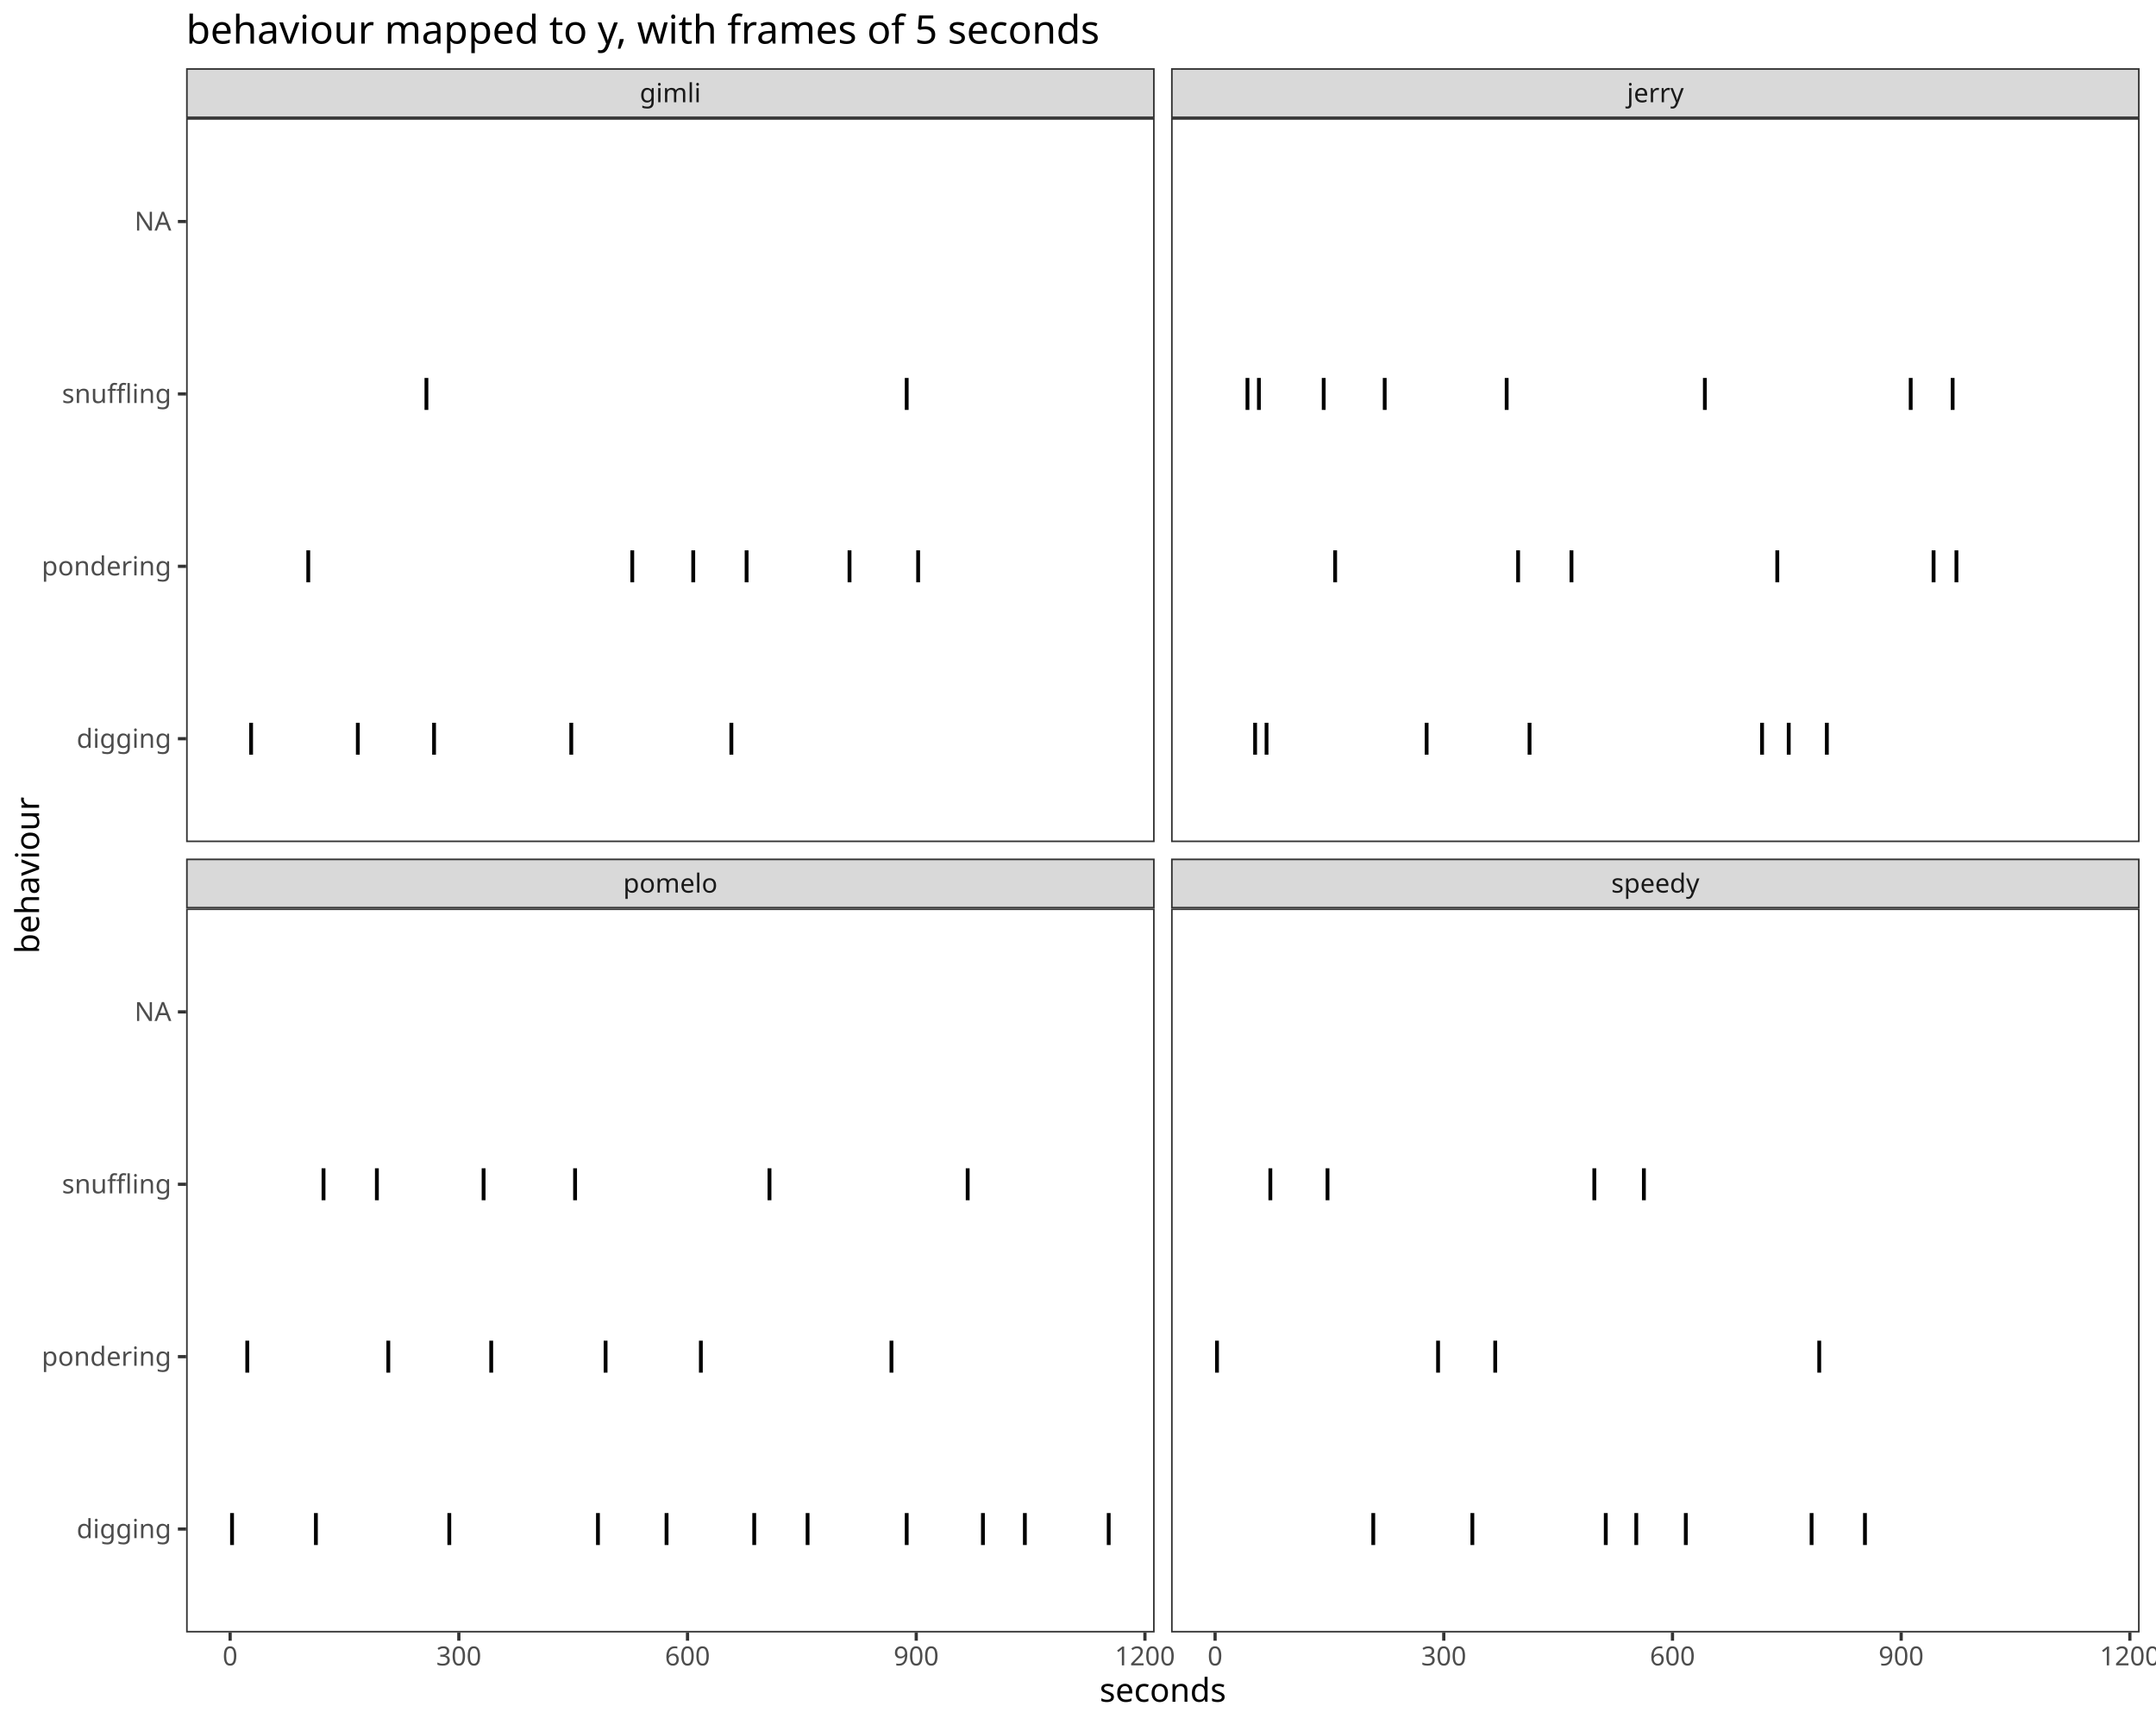
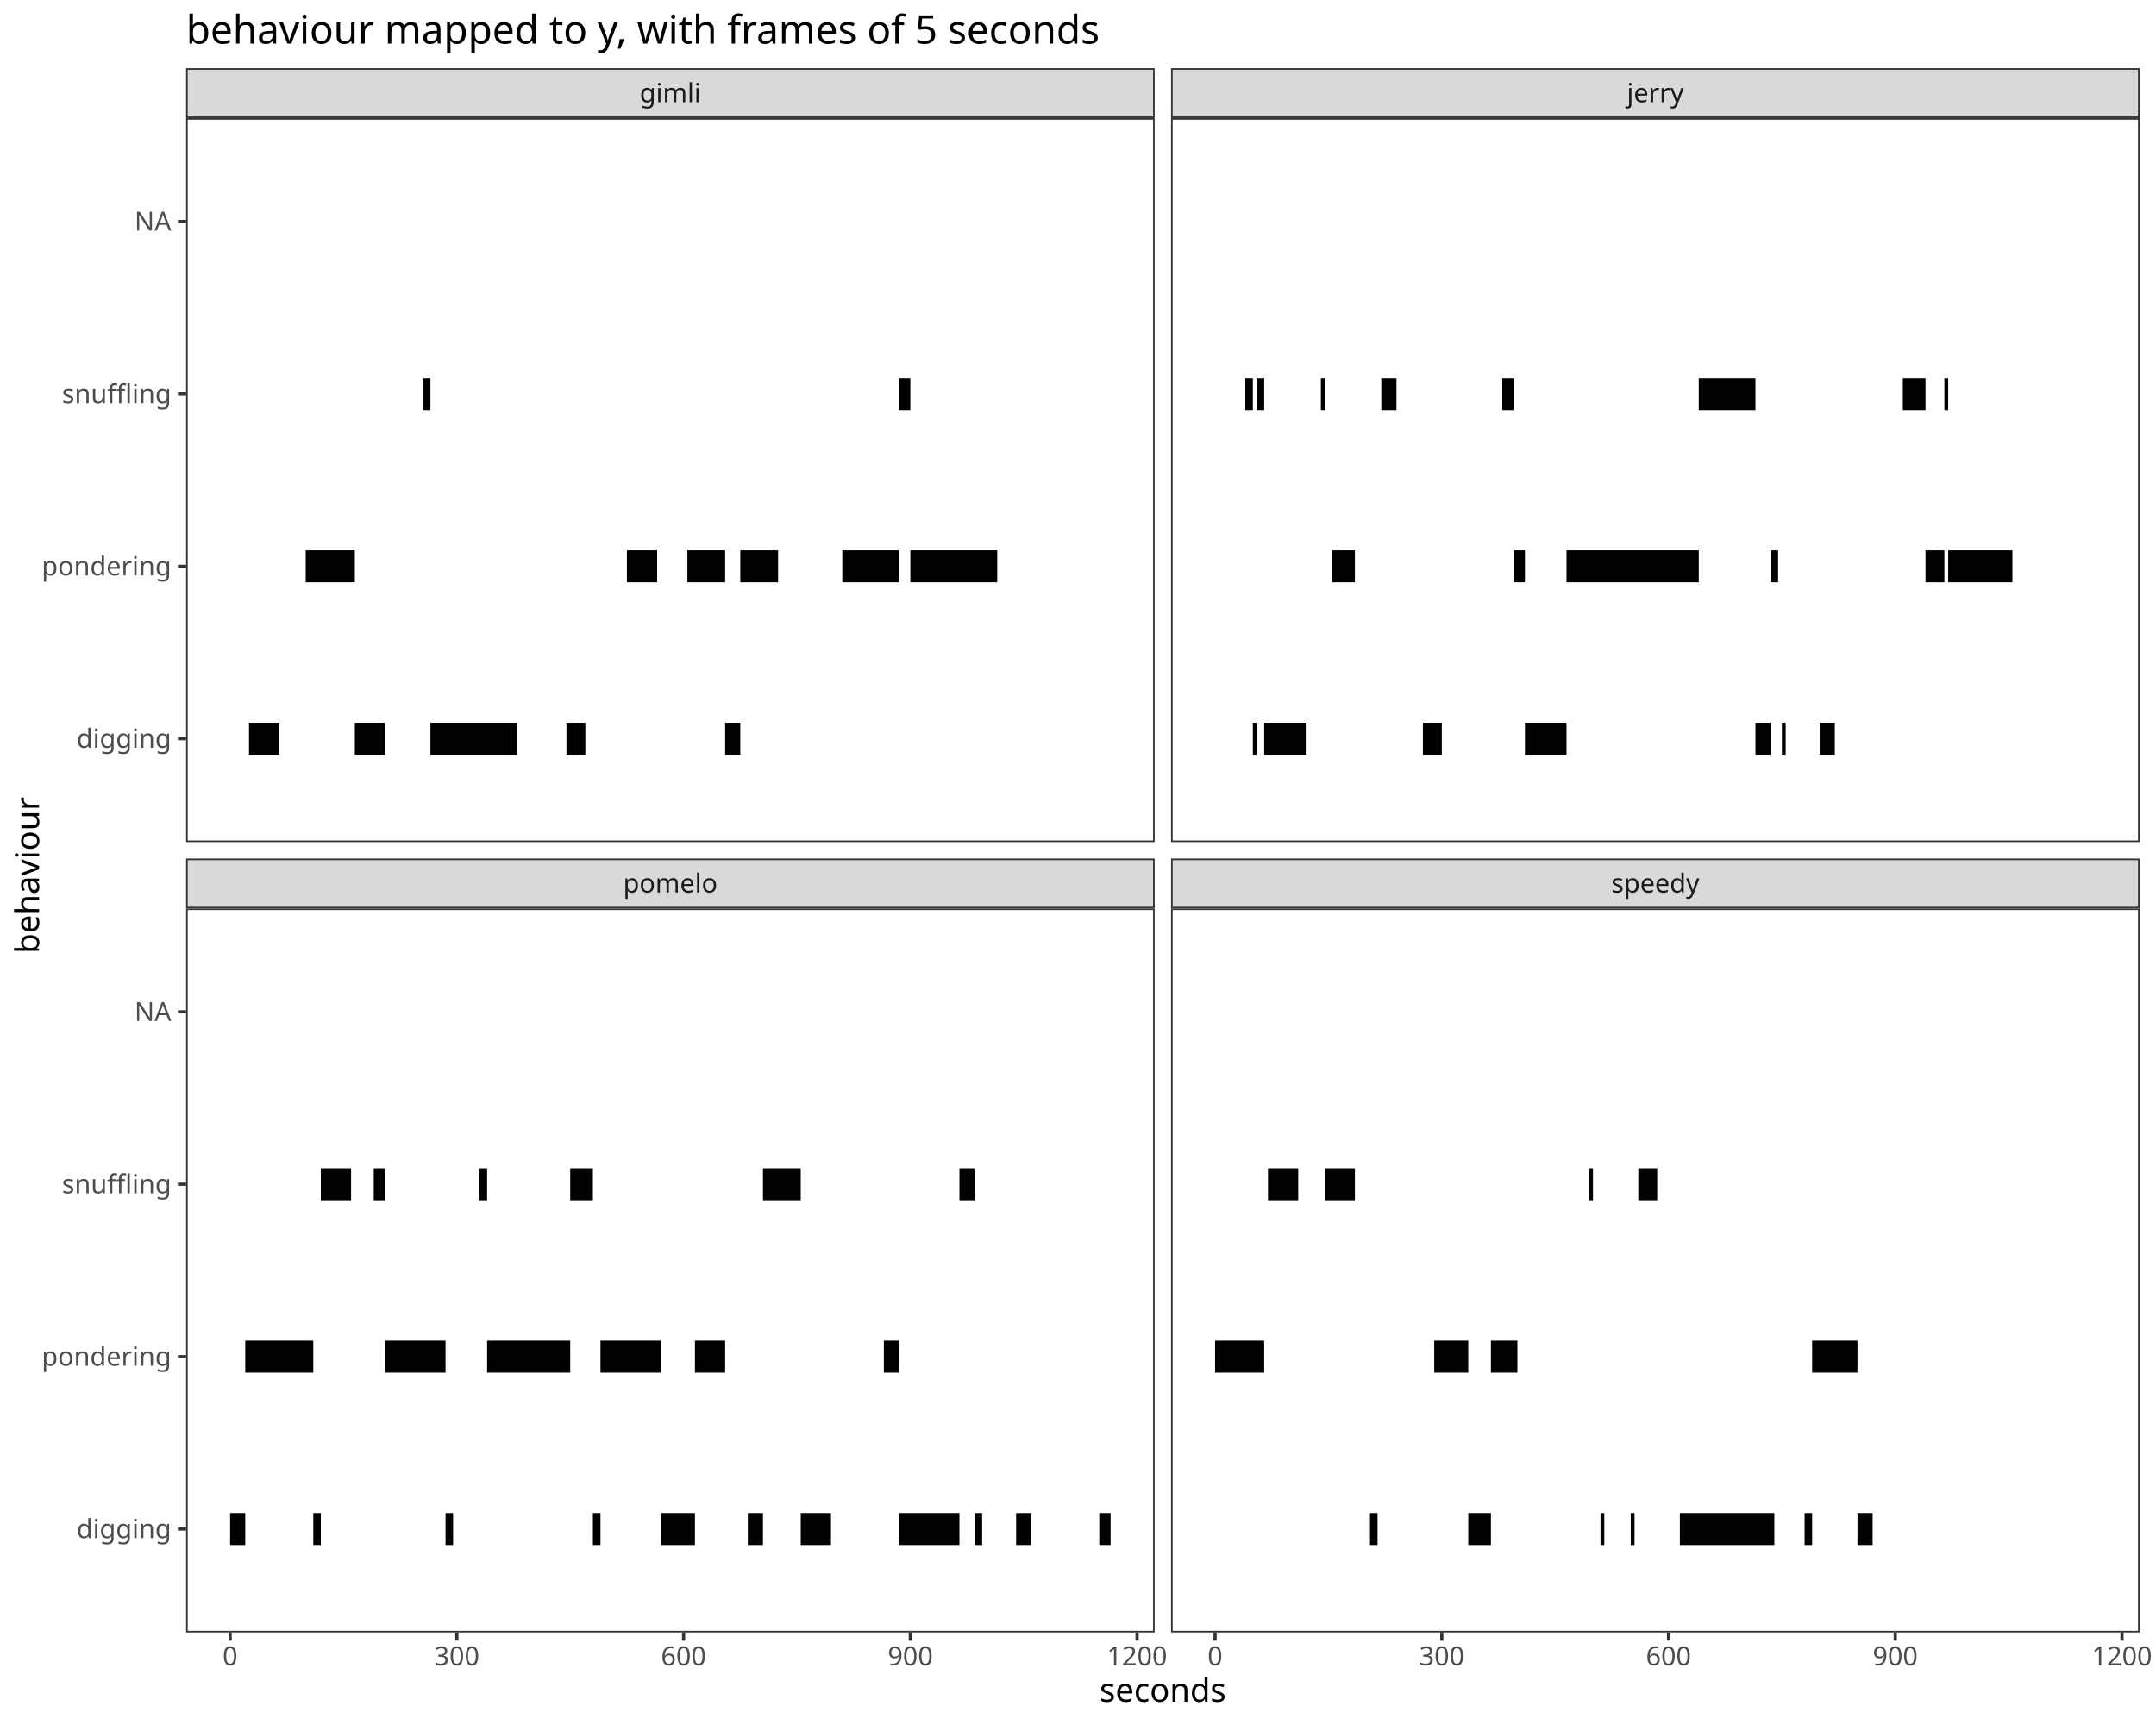
<svg xmlns="http://www.w3.org/2000/svg" class="svglite" data-engine-version="2.0" width="720.00pt" height="576.00pt" viewBox="0 0 720.00 576.00">
  <defs>
    <style type="text/css">
    .svglite line, .svglite polyline, .svglite polygon, .svglite path, .svglite rect, .svglite circle {
      fill: none;
      stroke: #000000;
      stroke-linecap: round;
      stroke-linejoin: round;
      stroke-miterlimit: 10.00;
    }
  </style>
  </defs>
  <rect width="100%" height="100%" style="stroke: none; fill: #FFFFFF;" />
  <defs>
    <clipPath id="cpMC4wMHw3MjAuMDB8MC4wMHw1NzYuMDA=">
      <rect x="0.00" y="0.00" width="720.00" height="576.00" />
    </clipPath>
  </defs>
  <g clip-path="url(#cpMC4wMHw3MjAuMDB8MC4wMHw1NzYuMDA=)">
    <rect x="0.00" y="0.00" width="720.00" height="576.00" style="stroke-width: 1.07; stroke: #FFFFFF; fill: #FFFFFF;" />
  </g>
  <defs>
    <clipPath id="cpNjIuMTV8Mzg1LjYwfDM5LjQzfDI4MS4yMQ==">
      <rect x="62.15" y="39.43" width="323.45" height="241.77" />
    </clipPath>
  </defs>
  <g clip-path="url(#cpNjIuMTV8Mzg1LjYwfDM5LjQzfDI4MS4yMQ==)">
    <rect x="62.15" y="39.43" width="323.45" height="241.77" style="stroke-width: 1.07; stroke: none; fill: #FFFFFF;" />
-     <line x1="83.22" y1="246.67" x2="84.49" y2="246.67" style="stroke-width: 10.67; stroke-linecap: butt;" />
-     <line x1="118.86" y1="246.67" x2="120.13" y2="246.67" style="stroke-width: 10.67; stroke-linecap: butt;" />
-     <line x1="144.32" y1="246.67" x2="145.59" y2="246.67" style="stroke-width: 10.67; stroke-linecap: butt;" />
-     <line x1="190.14" y1="246.67" x2="191.41" y2="246.67" style="stroke-width: 10.67; stroke-linecap: butt;" />
-     <line x1="243.60" y1="246.67" x2="244.88" y2="246.67" style="stroke-width: 10.67; stroke-linecap: butt;" />
-     <line x1="102.31" y1="189.10" x2="103.58" y2="189.10" style="stroke-width: 10.67; stroke-linecap: butt;" />
-     <line x1="210.51" y1="189.10" x2="211.78" y2="189.10" style="stroke-width: 10.67; stroke-linecap: butt;" />
-     <line x1="230.87" y1="189.10" x2="232.15" y2="189.10" style="stroke-width: 10.67; stroke-linecap: butt;" />
-     <line x1="248.69" y1="189.10" x2="249.97" y2="189.10" style="stroke-width: 10.67; stroke-linecap: butt;" />
-     <line x1="283.06" y1="189.10" x2="284.34" y2="189.10" style="stroke-width: 10.67; stroke-linecap: butt;" />
-     <line x1="305.98" y1="189.10" x2="307.25" y2="189.10" style="stroke-width: 10.67; stroke-linecap: butt;" />
-     <line x1="141.77" y1="131.54" x2="143.04" y2="131.54" style="stroke-width: 10.67; stroke-linecap: butt;" />
-     <line x1="302.16" y1="131.54" x2="303.43" y2="131.54" style="stroke-width: 10.67; stroke-linecap: butt;" />
+     <line x1="83.16" y1="246.67" x2="93.26" y2="246.67" style="stroke-width: 10.67; stroke-linecap: butt;" />
+     <line x1="118.50" y1="246.67" x2="128.59" y2="246.67" style="stroke-width: 10.67; stroke-linecap: butt;" />
+     <line x1="143.74" y1="246.67" x2="172.76" y2="246.67" style="stroke-width: 10.67; stroke-linecap: butt;" />
+     <line x1="189.17" y1="246.67" x2="195.48" y2="246.67" style="stroke-width: 10.67; stroke-linecap: butt;" />
+     <line x1="242.17" y1="246.67" x2="247.22" y2="246.67" style="stroke-width: 10.67; stroke-linecap: butt;" />
+     <line x1="102.09" y1="189.10" x2="118.50" y2="189.10" style="stroke-width: 10.67; stroke-linecap: butt;" />
+     <line x1="209.36" y1="189.10" x2="219.46" y2="189.10" style="stroke-width: 10.67; stroke-linecap: butt;" />
+     <line x1="229.55" y1="189.10" x2="242.17" y2="189.10" style="stroke-width: 10.67; stroke-linecap: butt;" />
+     <line x1="247.22" y1="189.10" x2="259.84" y2="189.10" style="stroke-width: 10.67; stroke-linecap: butt;" />
+     <line x1="281.29" y1="189.10" x2="300.22" y2="189.10" style="stroke-width: 10.67; stroke-linecap: butt;" />
+     <line x1="304.01" y1="189.10" x2="333.03" y2="189.10" style="stroke-width: 10.67; stroke-linecap: butt;" />
+     <line x1="141.21" y1="131.54" x2="143.74" y2="131.54" style="stroke-width: 10.67; stroke-linecap: butt;" />
+     <line x1="300.22" y1="131.54" x2="304.01" y2="131.54" style="stroke-width: 10.67; stroke-linecap: butt;" />
    <rect x="62.15" y="39.43" width="323.45" height="241.77" style="stroke-width: 1.07; stroke: #333333;" />
  </g>
  <g clip-path="url(#cpMC4wMHw3MjAuMDB8MC4wMHw1NzYuMDA=)">
</g>
  <defs>
    <clipPath id="cpNjIuMTV8Mzg1LjYwfDMwMy4zNHw1NDUuMTE=">
      <rect x="62.15" y="303.34" width="323.45" height="241.77" />
    </clipPath>
  </defs>
  <g clip-path="url(#cpNjIuMTV8Mzg1LjYwfDMwMy4zNHw1NDUuMTE=)">
    <rect x="62.15" y="303.34" width="323.45" height="241.77" style="stroke-width: 1.07; stroke: none; fill: #FFFFFF;" />
-     <line x1="76.85" y1="510.57" x2="78.13" y2="510.57" style="stroke-width: 10.67; stroke-linecap: butt;" />
-     <line x1="104.86" y1="510.57" x2="106.13" y2="510.57" style="stroke-width: 10.67; stroke-linecap: butt;" />
-     <line x1="149.41" y1="510.57" x2="150.68" y2="510.57" style="stroke-width: 10.67; stroke-linecap: butt;" />
-     <line x1="199.05" y1="510.57" x2="200.32" y2="510.57" style="stroke-width: 10.67; stroke-linecap: butt;" />
-     <line x1="221.96" y1="510.57" x2="223.24" y2="510.57" style="stroke-width: 10.67; stroke-linecap: butt;" />
-     <line x1="251.24" y1="510.57" x2="252.51" y2="510.57" style="stroke-width: 10.67; stroke-linecap: butt;" />
-     <line x1="269.06" y1="510.57" x2="270.33" y2="510.57" style="stroke-width: 10.67; stroke-linecap: butt;" />
-     <line x1="302.16" y1="510.57" x2="303.43" y2="510.57" style="stroke-width: 10.67; stroke-linecap: butt;" />
-     <line x1="327.61" y1="510.57" x2="328.89" y2="510.57" style="stroke-width: 10.67; stroke-linecap: butt;" />
-     <line x1="341.62" y1="510.57" x2="342.89" y2="510.57" style="stroke-width: 10.67; stroke-linecap: butt;" />
-     <line x1="369.62" y1="510.57" x2="370.89" y2="510.57" style="stroke-width: 10.67; stroke-linecap: butt;" />
-     <line x1="81.94" y1="453.01" x2="83.22" y2="453.01" style="stroke-width: 10.67; stroke-linecap: butt;" />
-     <line x1="129.04" y1="453.01" x2="130.31" y2="453.01" style="stroke-width: 10.67; stroke-linecap: butt;" />
-     <line x1="163.41" y1="453.01" x2="164.68" y2="453.01" style="stroke-width: 10.67; stroke-linecap: butt;" />
-     <line x1="201.60" y1="453.01" x2="202.87" y2="453.01" style="stroke-width: 10.67; stroke-linecap: butt;" />
-     <line x1="233.42" y1="453.01" x2="234.69" y2="453.01" style="stroke-width: 10.67; stroke-linecap: butt;" />
-     <line x1="297.07" y1="453.01" x2="298.34" y2="453.01" style="stroke-width: 10.67; stroke-linecap: butt;" />
-     <line x1="107.40" y1="395.44" x2="108.68" y2="395.44" style="stroke-width: 10.67; stroke-linecap: butt;" />
-     <line x1="125.22" y1="395.44" x2="126.50" y2="395.44" style="stroke-width: 10.67; stroke-linecap: butt;" />
-     <line x1="160.86" y1="395.44" x2="162.14" y2="395.44" style="stroke-width: 10.67; stroke-linecap: butt;" />
-     <line x1="191.41" y1="395.44" x2="192.69" y2="395.44" style="stroke-width: 10.67; stroke-linecap: butt;" />
-     <line x1="256.33" y1="395.44" x2="257.61" y2="395.44" style="stroke-width: 10.67; stroke-linecap: butt;" />
-     <line x1="322.52" y1="395.44" x2="323.80" y2="395.44" style="stroke-width: 10.67; stroke-linecap: butt;" />
+     <line x1="76.85" y1="510.57" x2="81.90" y2="510.57" style="stroke-width: 10.67; stroke-linecap: butt;" />
+     <line x1="104.62" y1="510.57" x2="107.14" y2="510.57" style="stroke-width: 10.67; stroke-linecap: butt;" />
+     <line x1="148.79" y1="510.57" x2="151.31" y2="510.57" style="stroke-width: 10.67; stroke-linecap: butt;" />
+     <line x1="198.00" y1="510.57" x2="200.53" y2="510.57" style="stroke-width: 10.67; stroke-linecap: butt;" />
+     <line x1="220.72" y1="510.57" x2="232.08" y2="510.57" style="stroke-width: 10.67; stroke-linecap: butt;" />
+     <line x1="249.74" y1="510.57" x2="254.79" y2="510.57" style="stroke-width: 10.67; stroke-linecap: butt;" />
+     <line x1="267.41" y1="510.57" x2="277.51" y2="510.57" style="stroke-width: 10.67; stroke-linecap: butt;" />
+     <line x1="300.22" y1="510.57" x2="320.41" y2="510.57" style="stroke-width: 10.67; stroke-linecap: butt;" />
+     <line x1="325.46" y1="510.57" x2="327.99" y2="510.57" style="stroke-width: 10.67; stroke-linecap: butt;" />
+     <line x1="339.34" y1="510.57" x2="344.39" y2="510.57" style="stroke-width: 10.67; stroke-linecap: butt;" />
+     <line x1="367.11" y1="510.57" x2="370.89" y2="510.57" style="stroke-width: 10.67; stroke-linecap: butt;" />
+     <line x1="81.90" y1="453.01" x2="104.62" y2="453.01" style="stroke-width: 10.67; stroke-linecap: butt;" />
+     <line x1="128.59" y1="453.01" x2="148.79" y2="453.01" style="stroke-width: 10.67; stroke-linecap: butt;" />
+     <line x1="162.67" y1="453.01" x2="190.43" y2="453.01" style="stroke-width: 10.67; stroke-linecap: butt;" />
+     <line x1="200.53" y1="453.01" x2="220.72" y2="453.01" style="stroke-width: 10.67; stroke-linecap: butt;" />
+     <line x1="232.08" y1="453.01" x2="242.17" y2="453.01" style="stroke-width: 10.67; stroke-linecap: butt;" />
+     <line x1="295.17" y1="453.01" x2="300.22" y2="453.01" style="stroke-width: 10.67; stroke-linecap: butt;" />
+     <line x1="107.14" y1="395.44" x2="117.24" y2="395.44" style="stroke-width: 10.67; stroke-linecap: butt;" />
+     <line x1="124.81" y1="395.44" x2="128.59" y2="395.44" style="stroke-width: 10.67; stroke-linecap: butt;" />
+     <line x1="160.14" y1="395.44" x2="162.67" y2="395.44" style="stroke-width: 10.67; stroke-linecap: butt;" />
+     <line x1="190.43" y1="395.44" x2="198.00" y2="395.44" style="stroke-width: 10.67; stroke-linecap: butt;" />
+     <line x1="254.79" y1="395.44" x2="267.41" y2="395.44" style="stroke-width: 10.67; stroke-linecap: butt;" />
+     <line x1="320.41" y1="395.44" x2="325.46" y2="395.44" style="stroke-width: 10.67; stroke-linecap: butt;" />
    <rect x="62.15" y="303.34" width="323.45" height="241.77" style="stroke-width: 1.07; stroke: #333333;" />
  </g>
  <g clip-path="url(#cpMC4wMHw3MjAuMDB8MC4wMHw1NzYuMDA=)">
</g>
  <defs>
    <clipPath id="cpMzkxLjA4fDcxNC41MnwzOS40M3wyODEuMjE=">
      <rect x="391.08" y="39.43" width="323.45" height="241.77" />
    </clipPath>
  </defs>
  <g clip-path="url(#cpMzkxLjA4fDcxNC41MnwzOS40M3wyODEuMjE=)">
    <rect x="391.08" y="39.43" width="323.45" height="241.77" style="stroke-width: 1.07; stroke: none; fill: #FFFFFF;" />
-     <line x1="418.51" y1="246.67" x2="419.78" y2="246.67" style="stroke-width: 10.67; stroke-linecap: butt;" />
-     <line x1="422.33" y1="246.67" x2="423.60" y2="246.67" style="stroke-width: 10.67; stroke-linecap: butt;" />
-     <line x1="475.79" y1="246.67" x2="477.06" y2="246.67" style="stroke-width: 10.67; stroke-linecap: butt;" />
-     <line x1="510.16" y1="246.67" x2="511.43" y2="246.67" style="stroke-width: 10.67; stroke-linecap: butt;" />
-     <line x1="587.80" y1="246.67" x2="589.08" y2="246.67" style="stroke-width: 10.67; stroke-linecap: butt;" />
-     <line x1="596.71" y1="246.67" x2="597.99" y2="246.67" style="stroke-width: 10.67; stroke-linecap: butt;" />
-     <line x1="609.44" y1="246.67" x2="610.72" y2="246.67" style="stroke-width: 10.67; stroke-linecap: butt;" />
-     <line x1="445.24" y1="189.10" x2="446.51" y2="189.10" style="stroke-width: 10.67; stroke-linecap: butt;" />
-     <line x1="506.34" y1="189.10" x2="507.61" y2="189.10" style="stroke-width: 10.67; stroke-linecap: butt;" />
-     <line x1="524.16" y1="189.10" x2="525.43" y2="189.10" style="stroke-width: 10.67; stroke-linecap: butt;" />
-     <line x1="592.89" y1="189.10" x2="594.17" y2="189.10" style="stroke-width: 10.67; stroke-linecap: butt;" />
-     <line x1="645.08" y1="189.10" x2="646.36" y2="189.10" style="stroke-width: 10.67; stroke-linecap: butt;" />
-     <line x1="652.72" y1="189.10" x2="653.99" y2="189.10" style="stroke-width: 10.67; stroke-linecap: butt;" />
-     <line x1="415.96" y1="131.54" x2="417.23" y2="131.54" style="stroke-width: 10.67; stroke-linecap: butt;" />
-     <line x1="419.78" y1="131.54" x2="421.05" y2="131.54" style="stroke-width: 10.67; stroke-linecap: butt;" />
-     <line x1="441.42" y1="131.54" x2="442.69" y2="131.54" style="stroke-width: 10.67; stroke-linecap: butt;" />
-     <line x1="461.79" y1="131.54" x2="463.06" y2="131.54" style="stroke-width: 10.67; stroke-linecap: butt;" />
-     <line x1="502.52" y1="131.54" x2="503.79" y2="131.54" style="stroke-width: 10.67; stroke-linecap: butt;" />
-     <line x1="568.71" y1="131.54" x2="569.98" y2="131.54" style="stroke-width: 10.67; stroke-linecap: butt;" />
-     <line x1="637.45" y1="131.54" x2="638.72" y2="131.54" style="stroke-width: 10.67; stroke-linecap: butt;" />
-     <line x1="651.45" y1="131.54" x2="652.72" y2="131.54" style="stroke-width: 10.67; stroke-linecap: butt;" />
+     <line x1="418.40" y1="246.67" x2="419.66" y2="246.67" style="stroke-width: 10.67; stroke-linecap: butt;" />
+     <line x1="422.18" y1="246.67" x2="436.06" y2="246.67" style="stroke-width: 10.67; stroke-linecap: butt;" />
+     <line x1="475.19" y1="246.67" x2="481.50" y2="246.67" style="stroke-width: 10.67; stroke-linecap: butt;" />
+     <line x1="509.26" y1="246.67" x2="523.14" y2="246.67" style="stroke-width: 10.67; stroke-linecap: butt;" />
+     <line x1="586.24" y1="246.67" x2="591.29" y2="246.67" style="stroke-width: 10.67; stroke-linecap: butt;" />
+     <line x1="595.07" y1="246.67" x2="596.34" y2="246.67" style="stroke-width: 10.67; stroke-linecap: butt;" />
+     <line x1="607.69" y1="246.67" x2="612.74" y2="246.67" style="stroke-width: 10.67; stroke-linecap: butt;" />
+     <line x1="444.90" y1="189.10" x2="452.47" y2="189.10" style="stroke-width: 10.67; stroke-linecap: butt;" />
+     <line x1="505.47" y1="189.10" x2="509.26" y2="189.10" style="stroke-width: 10.67; stroke-linecap: butt;" />
+     <line x1="523.14" y1="189.10" x2="567.31" y2="189.10" style="stroke-width: 10.67; stroke-linecap: butt;" />
+     <line x1="591.29" y1="189.10" x2="593.81" y2="189.10" style="stroke-width: 10.67; stroke-linecap: butt;" />
+     <line x1="643.03" y1="189.10" x2="649.34" y2="189.10" style="stroke-width: 10.67; stroke-linecap: butt;" />
+     <line x1="650.60" y1="189.10" x2="672.05" y2="189.10" style="stroke-width: 10.67; stroke-linecap: butt;" />
+     <line x1="415.87" y1="131.54" x2="418.40" y2="131.54" style="stroke-width: 10.67; stroke-linecap: butt;" />
+     <line x1="419.66" y1="131.54" x2="422.18" y2="131.54" style="stroke-width: 10.67; stroke-linecap: butt;" />
+     <line x1="441.11" y1="131.54" x2="442.37" y2="131.54" style="stroke-width: 10.67; stroke-linecap: butt;" />
+     <line x1="461.30" y1="131.54" x2="466.35" y2="131.54" style="stroke-width: 10.67; stroke-linecap: butt;" />
+     <line x1="501.69" y1="131.54" x2="505.47" y2="131.54" style="stroke-width: 10.67; stroke-linecap: butt;" />
+     <line x1="567.31" y1="131.54" x2="586.24" y2="131.54" style="stroke-width: 10.67; stroke-linecap: butt;" />
+     <line x1="635.46" y1="131.54" x2="643.03" y2="131.54" style="stroke-width: 10.67; stroke-linecap: butt;" />
+     <line x1="649.34" y1="131.54" x2="650.60" y2="131.54" style="stroke-width: 10.67; stroke-linecap: butt;" />
    <rect x="391.08" y="39.43" width="323.45" height="241.77" style="stroke-width: 1.07; stroke: #333333;" />
  </g>
  <g clip-path="url(#cpMC4wMHw3MjAuMDB8MC4wMHw1NzYuMDA=)">
</g>
  <defs>
    <clipPath id="cpMzkxLjA4fDcxNC41MnwzMDMuMzR8NTQ1LjEx">
      <rect x="391.08" y="303.34" width="323.45" height="241.77" />
    </clipPath>
  </defs>
  <g clip-path="url(#cpMzkxLjA4fDcxNC41MnwzMDMuMzR8NTQ1LjEx)">
    <rect x="391.08" y="303.34" width="323.45" height="241.77" style="stroke-width: 1.07; stroke: none; fill: #FFFFFF;" />
-     <line x1="457.97" y1="510.57" x2="459.24" y2="510.57" style="stroke-width: 10.67; stroke-linecap: butt;" />
-     <line x1="491.06" y1="510.57" x2="492.33" y2="510.57" style="stroke-width: 10.67; stroke-linecap: butt;" />
-     <line x1="535.61" y1="510.57" x2="536.89" y2="510.57" style="stroke-width: 10.67; stroke-linecap: butt;" />
-     <line x1="545.80" y1="510.57" x2="547.07" y2="510.57" style="stroke-width: 10.67; stroke-linecap: butt;" />
-     <line x1="562.34" y1="510.57" x2="563.62" y2="510.57" style="stroke-width: 10.67; stroke-linecap: butt;" />
-     <line x1="604.35" y1="510.57" x2="605.62" y2="510.57" style="stroke-width: 10.67; stroke-linecap: butt;" />
-     <line x1="622.17" y1="510.57" x2="623.44" y2="510.57" style="stroke-width: 10.67; stroke-linecap: butt;" />
-     <line x1="405.78" y1="453.01" x2="407.05" y2="453.01" style="stroke-width: 10.67; stroke-linecap: butt;" />
-     <line x1="479.61" y1="453.01" x2="480.88" y2="453.01" style="stroke-width: 10.67; stroke-linecap: butt;" />
-     <line x1="498.70" y1="453.01" x2="499.97" y2="453.01" style="stroke-width: 10.67; stroke-linecap: butt;" />
-     <line x1="606.90" y1="453.01" x2="608.17" y2="453.01" style="stroke-width: 10.67; stroke-linecap: butt;" />
-     <line x1="423.60" y1="395.44" x2="424.87" y2="395.44" style="stroke-width: 10.67; stroke-linecap: butt;" />
-     <line x1="442.69" y1="395.44" x2="443.96" y2="395.44" style="stroke-width: 10.67; stroke-linecap: butt;" />
-     <line x1="531.79" y1="395.44" x2="533.07" y2="395.44" style="stroke-width: 10.67; stroke-linecap: butt;" />
-     <line x1="548.34" y1="395.44" x2="549.62" y2="395.44" style="stroke-width: 10.67; stroke-linecap: butt;" />
+     <line x1="457.52" y1="510.57" x2="460.04" y2="510.57" style="stroke-width: 10.67; stroke-linecap: butt;" />
+     <line x1="490.33" y1="510.57" x2="497.90" y2="510.57" style="stroke-width: 10.67; stroke-linecap: butt;" />
+     <line x1="534.50" y1="510.57" x2="535.76" y2="510.57" style="stroke-width: 10.67; stroke-linecap: butt;" />
+     <line x1="544.60" y1="510.57" x2="545.86" y2="510.57" style="stroke-width: 10.67; stroke-linecap: butt;" />
+     <line x1="561.00" y1="510.57" x2="592.55" y2="510.57" style="stroke-width: 10.67; stroke-linecap: butt;" />
+     <line x1="602.65" y1="510.57" x2="605.17" y2="510.57" style="stroke-width: 10.67; stroke-linecap: butt;" />
+     <line x1="620.31" y1="510.57" x2="625.36" y2="510.57" style="stroke-width: 10.67; stroke-linecap: butt;" />
+     <line x1="405.78" y1="453.01" x2="422.18" y2="453.01" style="stroke-width: 10.67; stroke-linecap: butt;" />
+     <line x1="478.97" y1="453.01" x2="490.33" y2="453.01" style="stroke-width: 10.67; stroke-linecap: butt;" />
+     <line x1="497.90" y1="453.01" x2="506.74" y2="453.01" style="stroke-width: 10.67; stroke-linecap: butt;" />
+     <line x1="605.17" y1="453.01" x2="620.31" y2="453.01" style="stroke-width: 10.67; stroke-linecap: butt;" />
+     <line x1="423.44" y1="395.44" x2="433.54" y2="395.44" style="stroke-width: 10.67; stroke-linecap: butt;" />
+     <line x1="442.37" y1="395.44" x2="452.47" y2="395.44" style="stroke-width: 10.67; stroke-linecap: butt;" />
+     <line x1="530.71" y1="395.44" x2="531.98" y2="395.44" style="stroke-width: 10.67; stroke-linecap: butt;" />
+     <line x1="547.12" y1="395.44" x2="553.43" y2="395.44" style="stroke-width: 10.67; stroke-linecap: butt;" />
    <rect x="391.08" y="303.34" width="323.45" height="241.77" style="stroke-width: 1.07; stroke: #333333;" />
  </g>
  <g clip-path="url(#cpMC4wMHw3MjAuMDB8MC4wMHw1NzYuMDA=)">
</g>
  <defs>
    <clipPath id="cpNjIuMTV8Mzg1LjYwfDI4Ni42OXwzMDMuMzQ=">
      <rect x="62.15" y="286.69" width="323.45" height="16.65" />
    </clipPath>
  </defs>
  <g clip-path="url(#cpNjIuMTV8Mzg1LjYwfDI4Ni42OXwzMDMuMzQ=)">
    <rect x="62.15" y="286.69" width="323.45" height="16.65" style="stroke-width: 1.07; stroke: #333333; fill: #D9D9D9;" />
    <text x="223.87" y="298.04" text-anchor="middle" style="font-size: 8.80px; fill: #1A1A1A; font-family: sans;" textLength="28.87px" lengthAdjust="spacingAndGlyphs">pomelo</text>
  </g>
  <g clip-path="url(#cpMC4wMHw3MjAuMDB8MC4wMHw1NzYuMDA=)">
</g>
  <defs>
    <clipPath id="cpMzkxLjA4fDcxNC41MnwyODYuNjl8MzAzLjM0">
      <rect x="391.08" y="286.69" width="323.45" height="16.65" />
    </clipPath>
  </defs>
  <g clip-path="url(#cpMzkxLjA4fDcxNC41MnwyODYuNjl8MzAzLjM0)">
    <rect x="391.08" y="286.69" width="323.45" height="16.65" style="stroke-width: 1.07; stroke: #333333; fill: #D9D9D9;" />
    <text x="552.80" y="298.04" text-anchor="middle" style="font-size: 8.80px; fill: #1A1A1A; font-family: sans;" textLength="28.39px" lengthAdjust="spacingAndGlyphs">speedy</text>
  </g>
  <g clip-path="url(#cpMC4wMHw3MjAuMDB8MC4wMHw1NzYuMDA=)">
</g>
  <defs>
    <clipPath id="cpNjIuMTV8Mzg1LjYwfDIyLjc4fDM5LjQz">
      <rect x="62.15" y="22.78" width="323.45" height="16.65" />
    </clipPath>
  </defs>
  <g clip-path="url(#cpNjIuMTV8Mzg1LjYwfDIyLjc4fDM5LjQz)">
    <rect x="62.15" y="22.78" width="323.45" height="16.65" style="stroke-width: 1.07; stroke: #333333; fill: #D9D9D9;" />
    <text x="223.87" y="34.14" text-anchor="middle" style="font-size: 8.80px; fill: #1A1A1A; font-family: sans;" textLength="18.09px" lengthAdjust="spacingAndGlyphs">gimli</text>
  </g>
  <g clip-path="url(#cpMC4wMHw3MjAuMDB8MC4wMHw1NzYuMDA=)">
</g>
  <defs>
    <clipPath id="cpMzkxLjA4fDcxNC41MnwyMi43OHwzOS40Mw==">
      <rect x="391.08" y="22.78" width="323.45" height="16.65" />
    </clipPath>
  </defs>
  <g clip-path="url(#cpMzkxLjA4fDcxNC41MnwyMi43OHwzOS40Mw==)">
    <rect x="391.08" y="22.78" width="323.45" height="16.65" style="stroke-width: 1.07; stroke: #333333; fill: #D9D9D9;" />
    <text x="552.80" y="34.14" text-anchor="middle" style="font-size: 8.80px; fill: #1A1A1A; font-family: sans;" textLength="17.11px" lengthAdjust="spacingAndGlyphs">jerry</text>
  </g>
  <g clip-path="url(#cpMC4wMHw3MjAuMDB8MC4wMHw1NzYuMDA=)">
    <polyline points="76.85,547.85 76.85,545.11 " style="stroke-width: 1.07; stroke: #333333; stroke-linecap: butt;" />
-     <polyline points="153.23,547.85 153.23,545.11 " style="stroke-width: 1.07; stroke: #333333; stroke-linecap: butt;" />
-     <polyline points="229.60,547.85 229.60,545.11 " style="stroke-width: 1.07; stroke: #333333; stroke-linecap: butt;" />
-     <polyline points="305.98,547.85 305.98,545.11 " style="stroke-width: 1.07; stroke: #333333; stroke-linecap: butt;" />
-     <polyline points="382.35,547.85 382.35,545.11 " style="stroke-width: 1.07; stroke: #333333; stroke-linecap: butt;" />
+     <polyline points="152.57,547.85 152.57,545.11 " style="stroke-width: 1.07; stroke: #333333; stroke-linecap: butt;" />
+     <polyline points="228.29,547.85 228.29,545.11 " style="stroke-width: 1.07; stroke: #333333; stroke-linecap: butt;" />
+     <polyline points="304.01,547.85 304.01,545.11 " style="stroke-width: 1.07; stroke: #333333; stroke-linecap: butt;" />
+     <polyline points="379.73,547.85 379.73,545.11 " style="stroke-width: 1.07; stroke: #333333; stroke-linecap: butt;" />
    <text x="76.85" y="556.10" text-anchor="middle" style="font-size: 8.80px; fill: #4D4D4D; font-family: sans;" textLength="4.89px" lengthAdjust="spacingAndGlyphs">0</text>
-     <text x="153.23" y="556.10" text-anchor="middle" style="font-size: 8.80px; fill: #4D4D4D; font-family: sans;" textLength="14.68px" lengthAdjust="spacingAndGlyphs">300</text>
-     <text x="229.60" y="556.10" text-anchor="middle" style="font-size: 8.80px; fill: #4D4D4D; font-family: sans;" textLength="14.68px" lengthAdjust="spacingAndGlyphs">600</text>
-     <text x="305.98" y="556.10" text-anchor="middle" style="font-size: 8.80px; fill: #4D4D4D; font-family: sans;" textLength="14.68px" lengthAdjust="spacingAndGlyphs">900</text>
-     <text x="382.35" y="556.10" text-anchor="middle" style="font-size: 8.80px; fill: #4D4D4D; font-family: sans;" textLength="19.58px" lengthAdjust="spacingAndGlyphs">1200</text>
+     <text x="152.57" y="556.10" text-anchor="middle" style="font-size: 8.80px; fill: #4D4D4D; font-family: sans;" textLength="14.68px" lengthAdjust="spacingAndGlyphs">300</text>
+     <text x="228.29" y="556.10" text-anchor="middle" style="font-size: 8.80px; fill: #4D4D4D; font-family: sans;" textLength="14.68px" lengthAdjust="spacingAndGlyphs">600</text>
+     <text x="304.01" y="556.10" text-anchor="middle" style="font-size: 8.80px; fill: #4D4D4D; font-family: sans;" textLength="14.68px" lengthAdjust="spacingAndGlyphs">900</text>
+     <text x="379.73" y="556.10" text-anchor="middle" style="font-size: 8.80px; fill: #4D4D4D; font-family: sans;" textLength="19.58px" lengthAdjust="spacingAndGlyphs">1200</text>
    <polyline points="405.78,547.85 405.78,545.11 " style="stroke-width: 1.07; stroke: #333333; stroke-linecap: butt;" />
-     <polyline points="482.15,547.85 482.15,545.11 " style="stroke-width: 1.07; stroke: #333333; stroke-linecap: butt;" />
-     <polyline points="558.53,547.85 558.53,545.11 " style="stroke-width: 1.07; stroke: #333333; stroke-linecap: butt;" />
-     <polyline points="634.90,547.85 634.90,545.11 " style="stroke-width: 1.07; stroke: #333333; stroke-linecap: butt;" />
-     <polyline points="711.27,547.85 711.27,545.11 " style="stroke-width: 1.07; stroke: #333333; stroke-linecap: butt;" />
+     <polyline points="481.50,547.85 481.50,545.11 " style="stroke-width: 1.07; stroke: #333333; stroke-linecap: butt;" />
+     <polyline points="557.21,547.85 557.21,545.11 " style="stroke-width: 1.07; stroke: #333333; stroke-linecap: butt;" />
+     <polyline points="632.93,547.85 632.93,545.11 " style="stroke-width: 1.07; stroke: #333333; stroke-linecap: butt;" />
+     <polyline points="708.65,547.85 708.65,545.11 " style="stroke-width: 1.07; stroke: #333333; stroke-linecap: butt;" />
    <text x="405.78" y="556.10" text-anchor="middle" style="font-size: 8.80px; fill: #4D4D4D; font-family: sans;" textLength="4.89px" lengthAdjust="spacingAndGlyphs">0</text>
-     <text x="482.15" y="556.10" text-anchor="middle" style="font-size: 8.80px; fill: #4D4D4D; font-family: sans;" textLength="14.68px" lengthAdjust="spacingAndGlyphs">300</text>
-     <text x="558.53" y="556.10" text-anchor="middle" style="font-size: 8.80px; fill: #4D4D4D; font-family: sans;" textLength="14.68px" lengthAdjust="spacingAndGlyphs">600</text>
-     <text x="634.90" y="556.10" text-anchor="middle" style="font-size: 8.80px; fill: #4D4D4D; font-family: sans;" textLength="14.68px" lengthAdjust="spacingAndGlyphs">900</text>
-     <text x="711.27" y="556.10" text-anchor="middle" style="font-size: 8.80px; fill: #4D4D4D; font-family: sans;" textLength="19.58px" lengthAdjust="spacingAndGlyphs">1200</text>
+     <text x="481.50" y="556.10" text-anchor="middle" style="font-size: 8.80px; fill: #4D4D4D; font-family: sans;" textLength="14.68px" lengthAdjust="spacingAndGlyphs">300</text>
+     <text x="557.21" y="556.10" text-anchor="middle" style="font-size: 8.80px; fill: #4D4D4D; font-family: sans;" textLength="14.68px" lengthAdjust="spacingAndGlyphs">600</text>
+     <text x="632.93" y="556.10" text-anchor="middle" style="font-size: 8.80px; fill: #4D4D4D; font-family: sans;" textLength="14.68px" lengthAdjust="spacingAndGlyphs">900</text>
+     <text x="708.65" y="556.10" text-anchor="middle" style="font-size: 8.80px; fill: #4D4D4D; font-family: sans;" textLength="19.58px" lengthAdjust="spacingAndGlyphs">1200</text>
    <text x="57.22" y="249.70" text-anchor="end" style="font-size: 8.80px; fill: #4D4D4D; font-family: sans;" textLength="28.38px" lengthAdjust="spacingAndGlyphs">digging</text>
    <text x="57.22" y="192.13" text-anchor="end" style="font-size: 8.80px; fill: #4D4D4D; font-family: sans;" textLength="39.15px" lengthAdjust="spacingAndGlyphs">pondering</text>
    <text x="57.22" y="134.57" text-anchor="end" style="font-size: 8.80px; fill: #4D4D4D; font-family: sans;" textLength="32.78px" lengthAdjust="spacingAndGlyphs">snuffling</text>
    <text x="57.22" y="77.00" text-anchor="end" style="font-size: 8.80px; fill: #4D4D4D; font-family: sans;" textLength="12.23px" lengthAdjust="spacingAndGlyphs">NA</text>
    <polyline points="59.41,246.67 62.15,246.67 " style="stroke-width: 1.07; stroke: #333333; stroke-linecap: butt;" />
    <polyline points="59.41,189.10 62.15,189.10 " style="stroke-width: 1.07; stroke: #333333; stroke-linecap: butt;" />
    <polyline points="59.41,131.54 62.15,131.54 " style="stroke-width: 1.07; stroke: #333333; stroke-linecap: butt;" />
    <polyline points="59.41,73.97 62.15,73.97 " style="stroke-width: 1.07; stroke: #333333; stroke-linecap: butt;" />
    <text x="57.22" y="513.60" text-anchor="end" style="font-size: 8.80px; fill: #4D4D4D; font-family: sans;" textLength="28.38px" lengthAdjust="spacingAndGlyphs">digging</text>
    <text x="57.22" y="456.04" text-anchor="end" style="font-size: 8.80px; fill: #4D4D4D; font-family: sans;" textLength="39.15px" lengthAdjust="spacingAndGlyphs">pondering</text>
    <text x="57.22" y="398.47" text-anchor="end" style="font-size: 8.80px; fill: #4D4D4D; font-family: sans;" textLength="32.78px" lengthAdjust="spacingAndGlyphs">snuffling</text>
    <text x="57.22" y="340.91" text-anchor="end" style="font-size: 8.80px; fill: #4D4D4D; font-family: sans;" textLength="12.23px" lengthAdjust="spacingAndGlyphs">NA</text>
    <polyline points="59.41,510.57 62.15,510.57 " style="stroke-width: 1.07; stroke: #333333; stroke-linecap: butt;" />
    <polyline points="59.41,453.01 62.15,453.01 " style="stroke-width: 1.07; stroke: #333333; stroke-linecap: butt;" />
    <polyline points="59.41,395.44 62.15,395.44 " style="stroke-width: 1.07; stroke: #333333; stroke-linecap: butt;" />
    <polyline points="59.41,337.88 62.15,337.88 " style="stroke-width: 1.07; stroke: #333333; stroke-linecap: butt;" />
    <text x="388.34" y="568.24" text-anchor="middle" style="font-size: 11.00px; font-family: sans;" textLength="40.99px" lengthAdjust="spacingAndGlyphs">seconds</text>
    <text transform="translate(13.05,292.27) rotate(-90)" text-anchor="middle" style="font-size: 11.00px; font-family: sans;" textLength="48.32px" lengthAdjust="spacingAndGlyphs">behaviour</text>
    <text x="62.15" y="14.56" style="font-size: 13.20px; font-family: sans;" textLength="287.67px" lengthAdjust="spacingAndGlyphs">behaviour mapped to y, with frames of 5 seconds</text>
  </g>
</svg>
